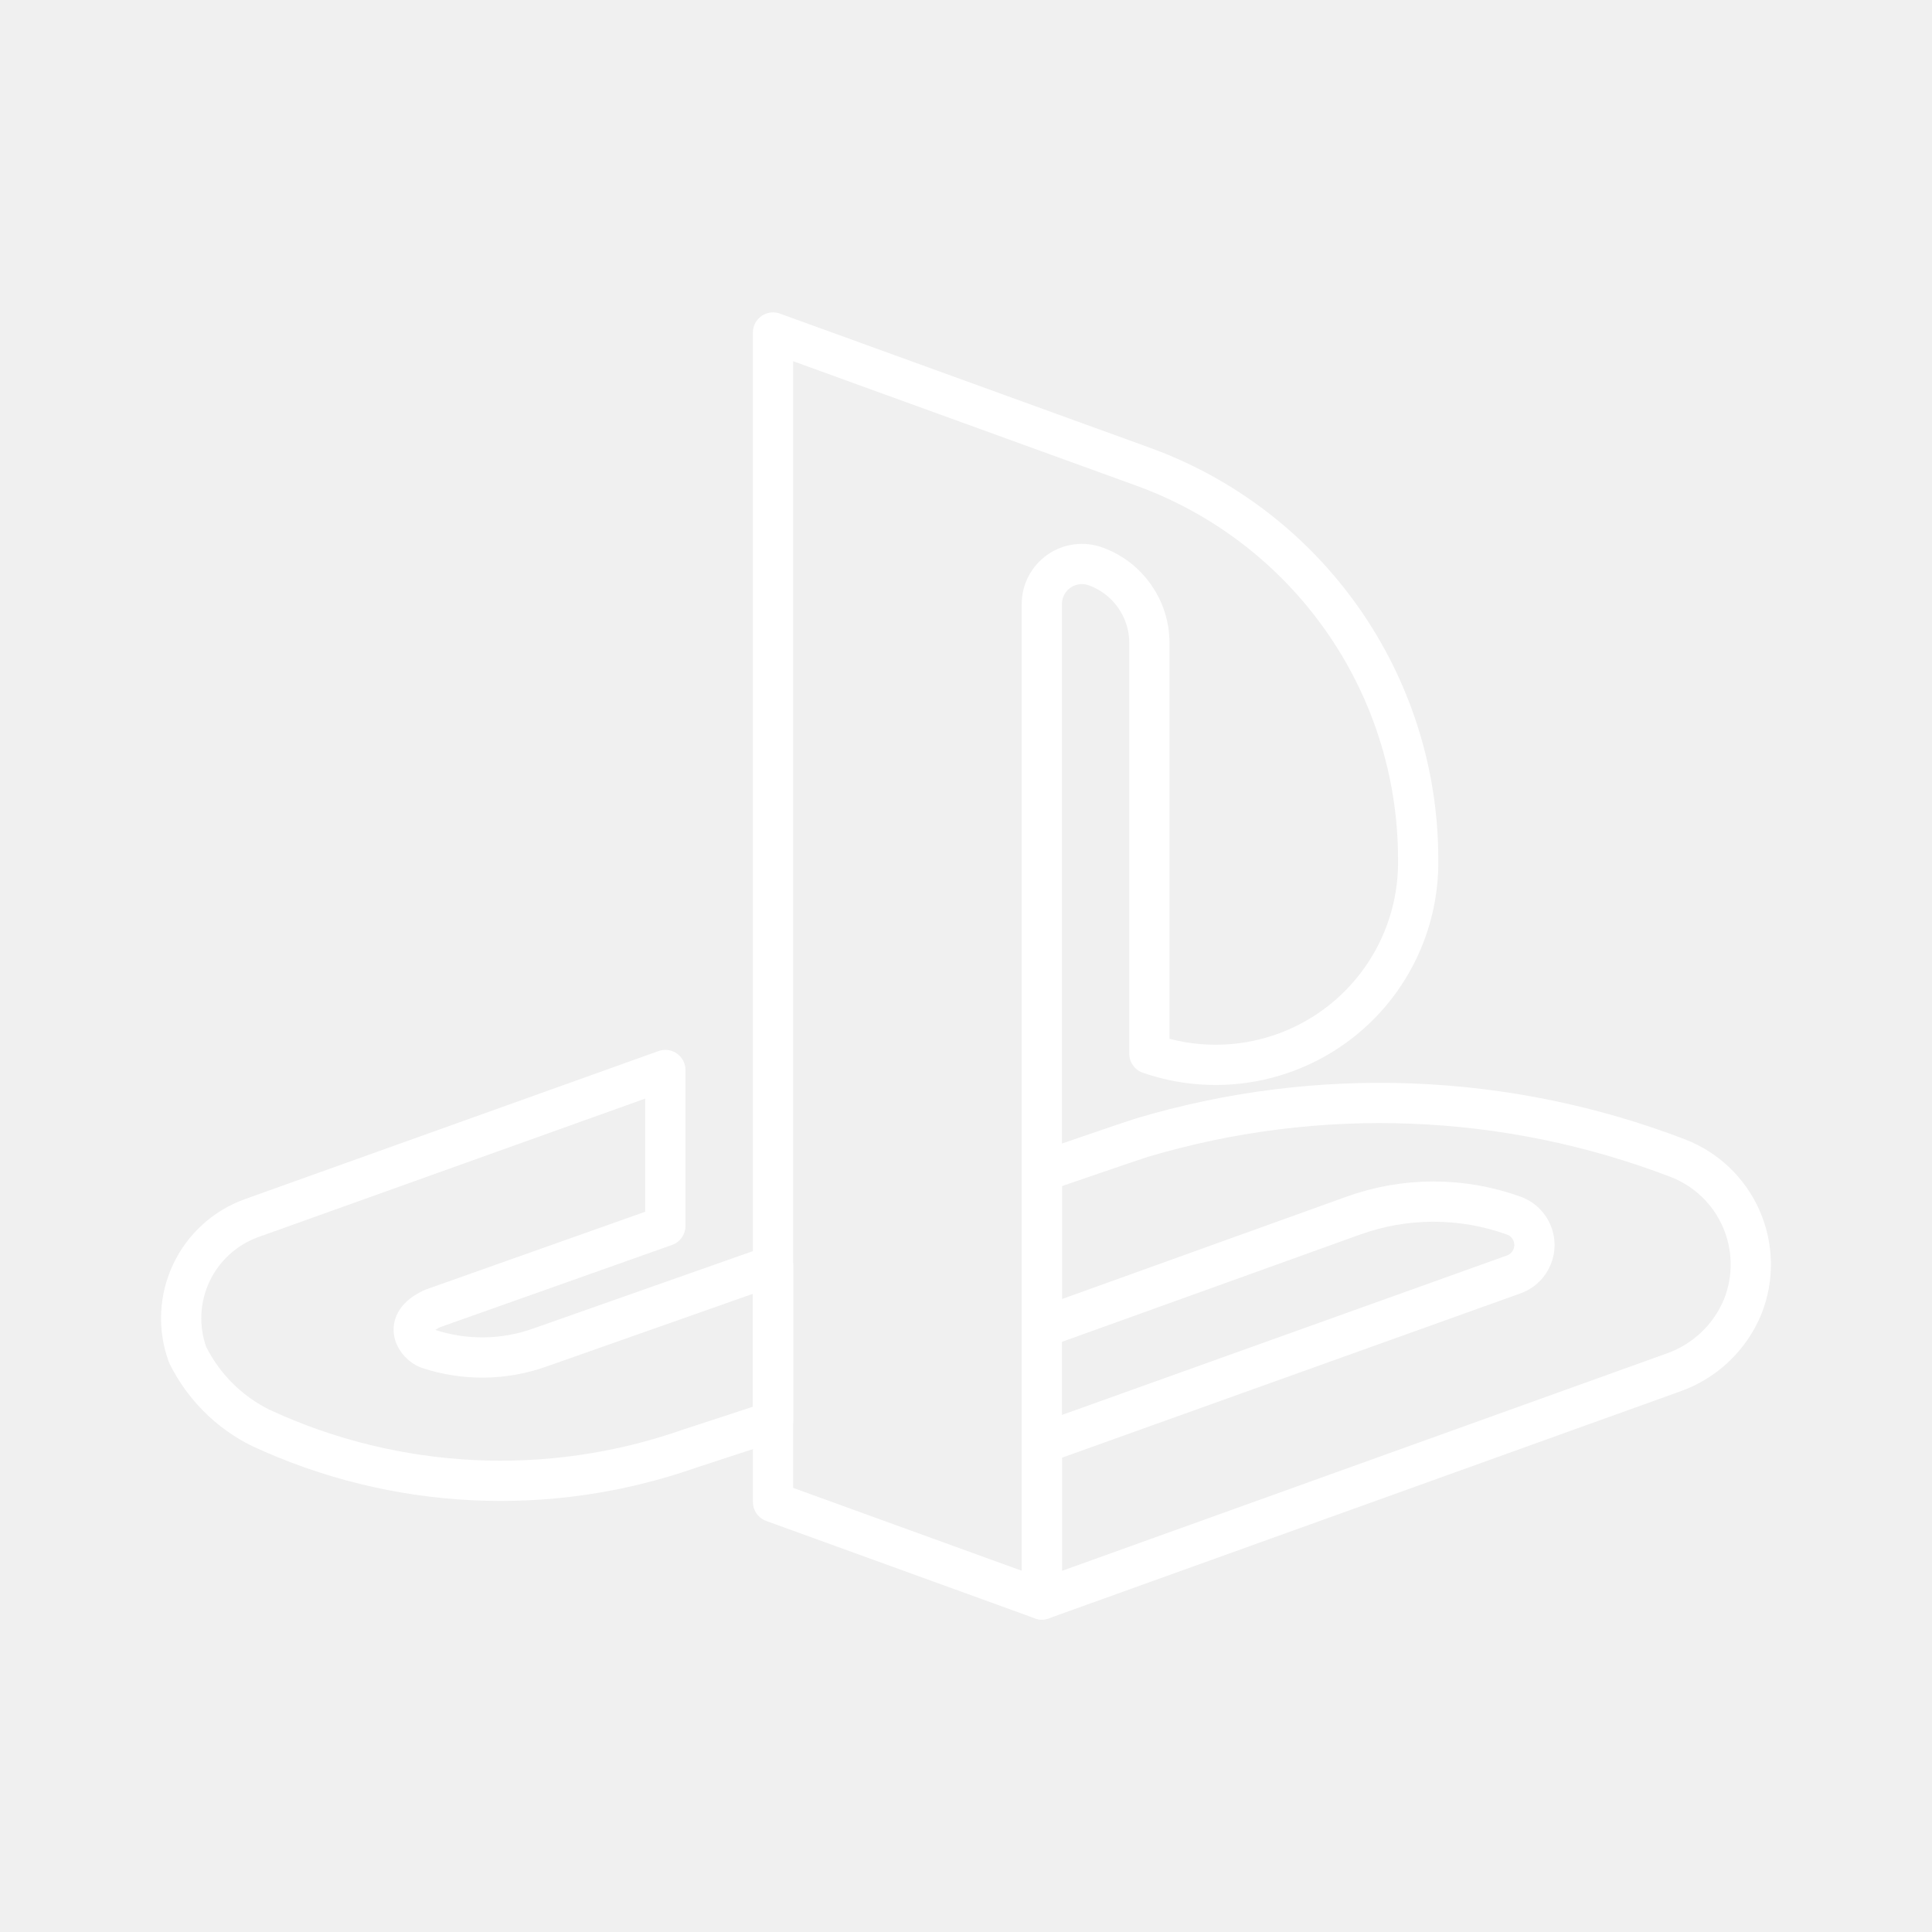
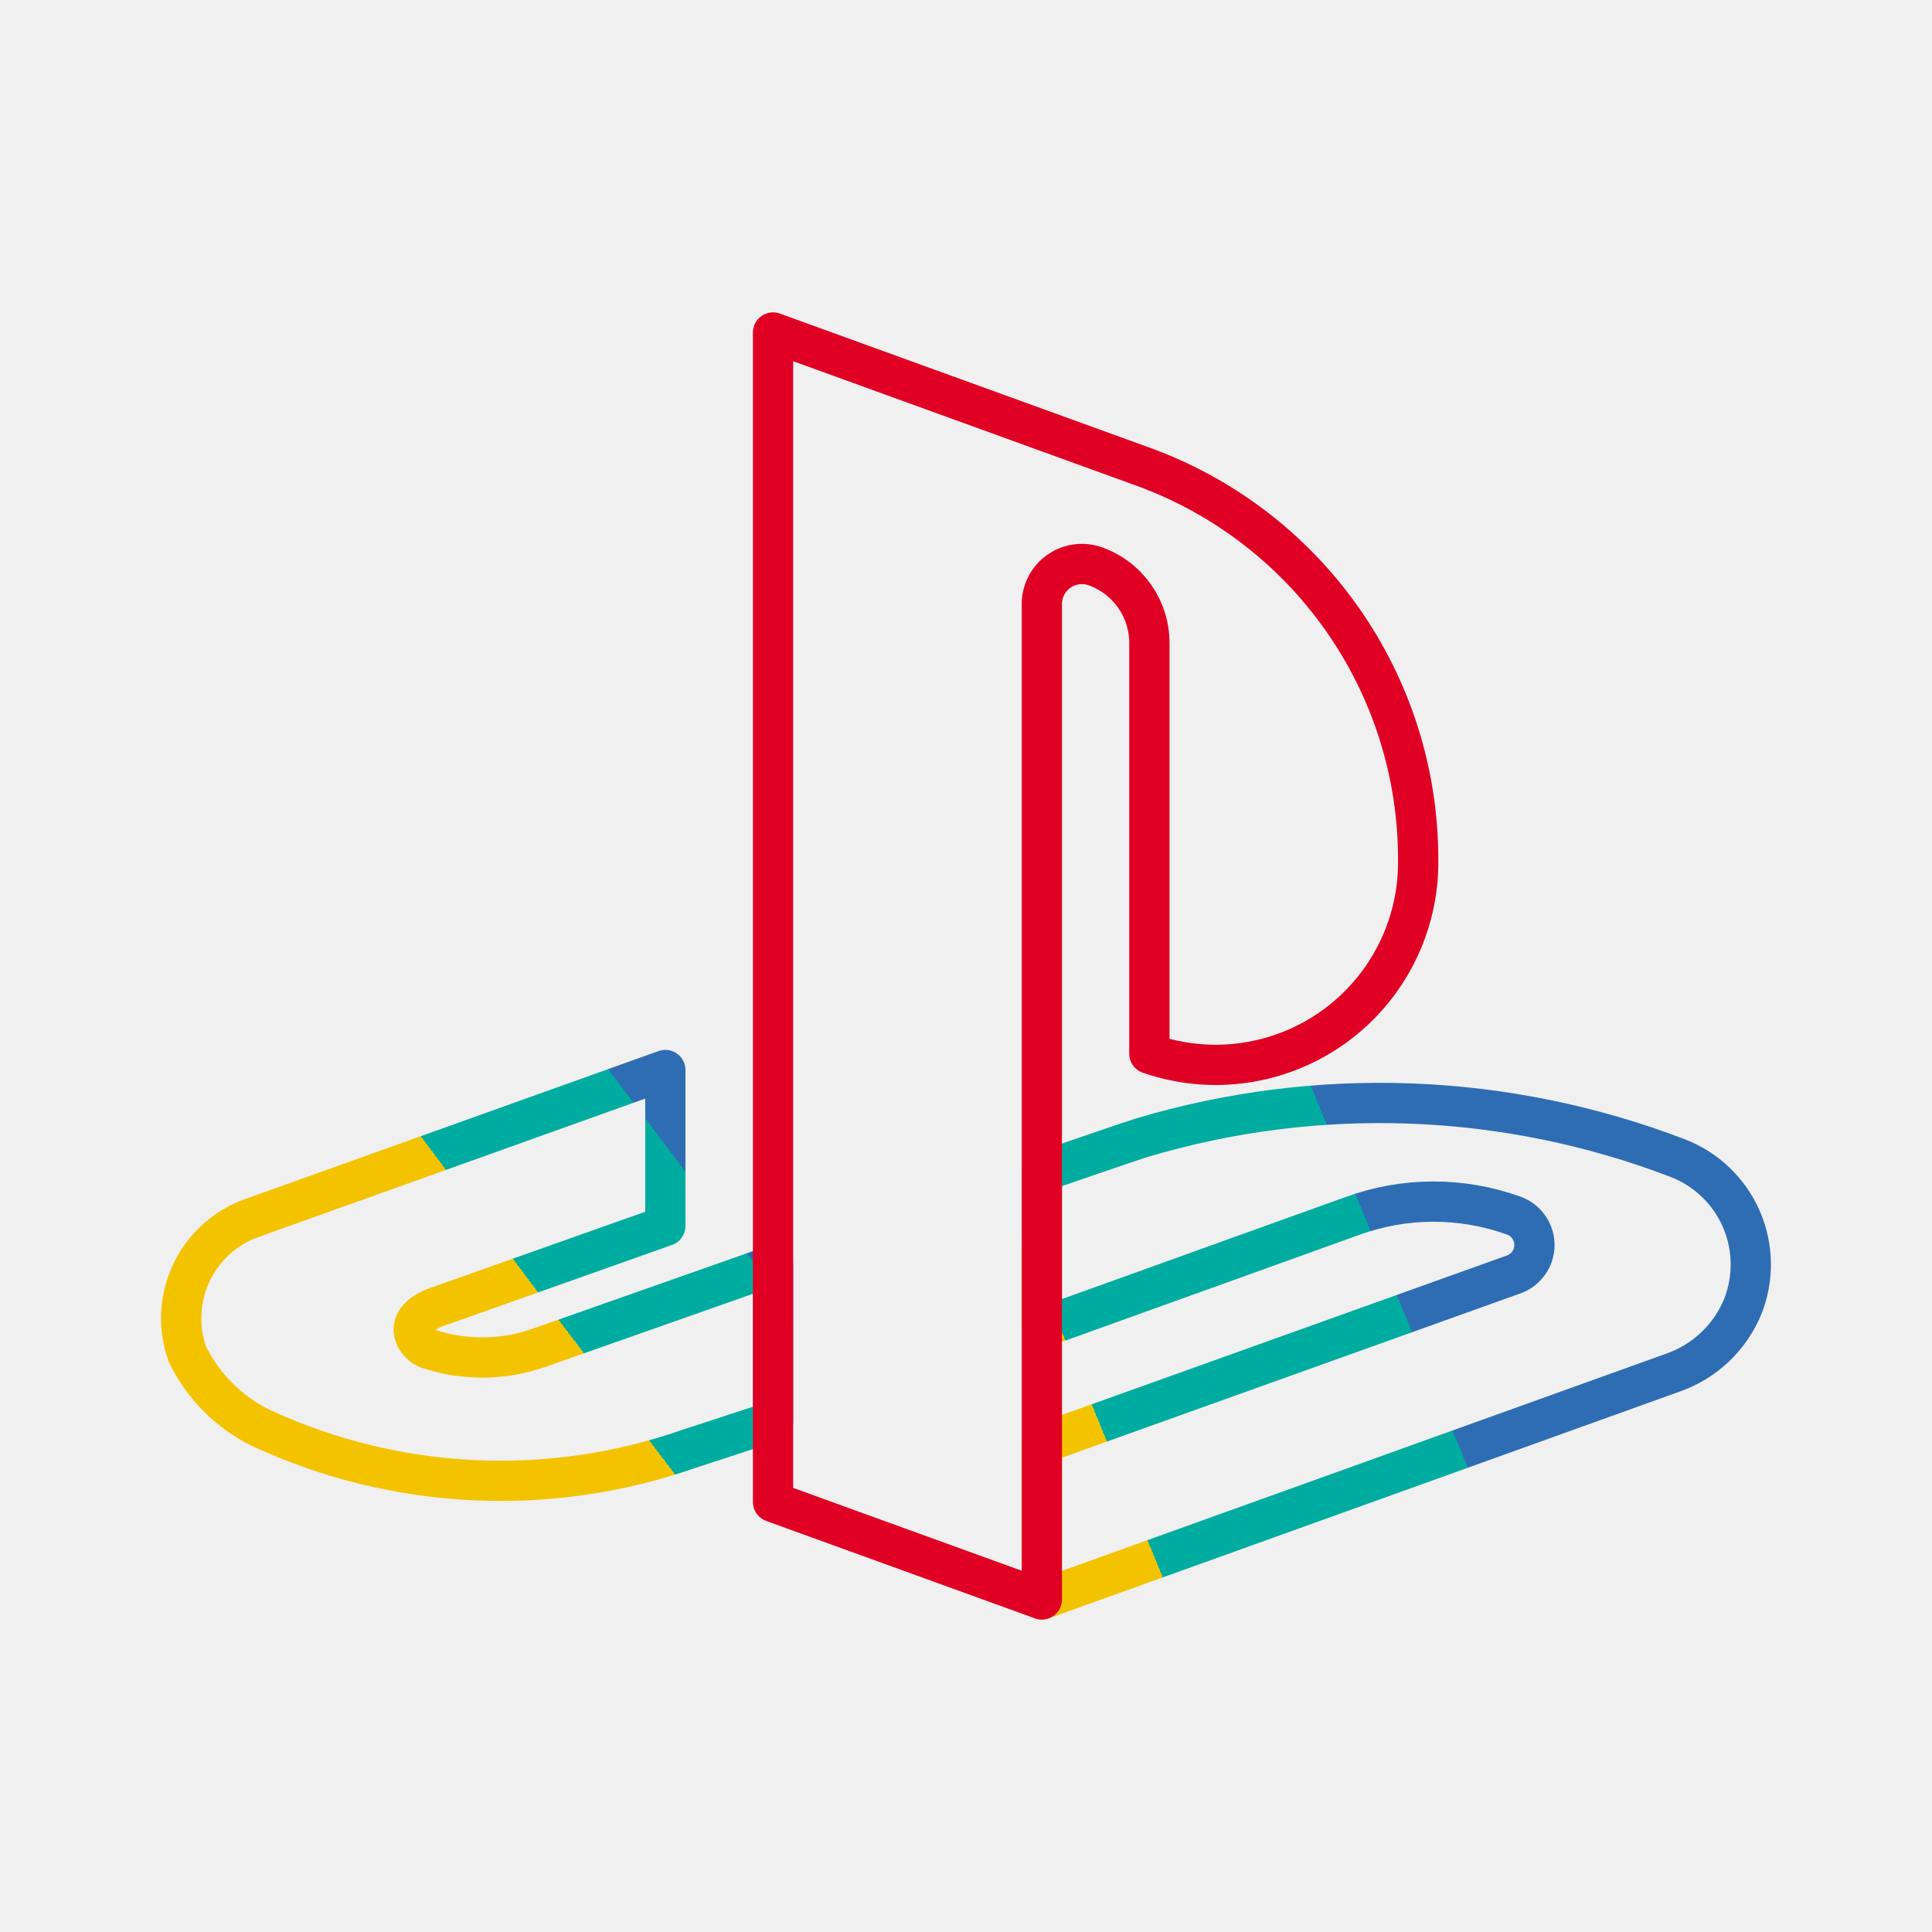
- <svg xmlns="http://www.w3.org/2000/svg" viewBox="0 0 48 48">
-   <defs>
-     <style>.a{fill:none;stroke:#fff;stroke-linecap:round;stroke-linejoin:round;}</style>
+ <svg xmlns="http://www.w3.org/2000/svg" xmlns:xlink="http://www.w3.org/1999/xlink" viewBox="0 0 48 48" version="1.1" id="svg12">
+   <defs id="defs4">
+     <linearGradient id="linearGradient10552">
+       <stop style="stop-color:#2e6db4;stop-opacity:1;" offset="0" id="stop10540" />
+       <stop style="stop-color:#2e6db4;stop-opacity:1;" offset="0.184" id="stop10542" />
+       <stop style="stop-color:#00ac9f;stop-opacity:1;" offset="0.184" id="stop10544" />
+       <stop style="stop-color:#00ac9f;stop-opacity:1;" offset="0.435" id="stop10546" />
+       <stop style="stop-color:#f3c300;stop-opacity:1;" offset="0.435" id="stop10548" />
+       <stop style="stop-color:#f3c300;stop-opacity:1;" offset="1" id="stop10550" />
+     </linearGradient>
+     <linearGradient id="linearGradient2335">
+       <stop style="stop-color:#2e6db4;stop-opacity:1;" offset="0" id="stop2331" />
+       <stop style="stop-color:#2e6db4;stop-opacity:1;" offset="0.499" id="stop3067" />
+       <stop style="stop-color:#00ac9f;stop-opacity:1;" offset="0.499" id="stop3797" />
+       <stop style="stop-color:#00ac9f;stop-opacity:1;" offset="0.874" id="stop6874" />
+       <stop style="stop-color:#f3c300;stop-opacity:1;" offset="0.874" id="stop6876" />
+       <stop style="stop-color:#f3c300;stop-opacity:1;" offset="1" id="stop2333" />
+     </linearGradient>
+     <style id="style2">.a{fill:none;stroke:#fff;stroke-linecap:round;stroke-linejoin:round;}</style>
+     <linearGradient xlink:href="#linearGradient2335" id="linearGradient2337" x1="44.084" y1="26.844" x2="24.245" y2="34.997" gradientUnits="userSpaceOnUse" />
+     <linearGradient xlink:href="#linearGradient10552" id="linearGradient8340" x1="18.733" y1="25.615" x2="3.682" y2="36.927" gradientUnits="userSpaceOnUse" />
  </defs>
-   <path class="a" d="M19.206,37.317l6.678,2.421V15.004a.996.996,0,0,1,1.336-.932h0a2.022,2.022,0,0,1,1.336,1.9V26.179a5.032,5.032,0,0,0,6.678-4.844A10.376,10.376,0,0,0,28.38,11.588L19.206,8.261Z" />
-   <path class="a" d="M16.53,26.584l-10.28,3.68A2.645,2.645,0,0,0,4.661,33.658a4.005,4.005,0,0,0,1.813,1.815,14.164,14.164,0,0,0,10.658.518c.099-.03,1.976-.647,2.074-.679V31.438l-5.785,2.038a4.26,4.26,0,0,1-2.788.032c-.269-.097-.695-.628.117-1l5.78-2.049Z" />
-   <path class="a" d="M25.884,29.112c.254-.087,2.228-.769,2.484-.846a20.677,20.677,0,0,1,13.325.511,2.832,2.832,0,0,1,1.609,3.675,2.909,2.909,0,0,1-1.743,1.652L25.884,39.739V35.864L37.61,31.662a.776.776,0,0,0,0-1.46,5.878,5.878,0,0,0-4.007.007l-7.719,2.777Z" />
+   <path class="a" d="M16.53,26.584l-10.28,3.68A2.645,2.645,0,0,0,4.661,33.658a4.005,4.005,0,0,0,1.813,1.815,14.164,14.164,0,0,0,10.658.518c.099-.03,1.976-.647,2.074-.679V31.438l-5.785,2.038a4.26,4.26,0,0,1-2.788.032c-.269-.097-.695-.628.117-1l5.78-2.049Z" id="path8" style="stroke:url(#linearGradient8340);stroke-opacity:1" />
+   <path class="a" d="M25.884,29.112c.254-.087,2.228-.769,2.484-.846a20.677,20.677,0,0,1,13.325.511,2.832,2.832,0,0,1,1.609,3.675,2.909,2.909,0,0,1-1.743,1.652L25.884,39.739V35.864L37.61,31.662a.776.776,0,0,0,0-1.46,5.878,5.878,0,0,0-4.007.007l-7.719,2.777Z" id="path10" style="stroke:url(#linearGradient2337);stroke-opacity:1" />
+   <path class="a" d="M19.206,37.317l6.678,2.421V15.004a.996.996,0,0,1,1.336-.932h0a2.022,2.022,0,0,1,1.336,1.9V26.179a5.032,5.032,0,0,0,6.678-4.844A10.376,10.376,0,0,0,28.38,11.588L19.206,8.261Z" id="path6" style="stroke:#df0024;stroke-opacity:1" />
</svg>
